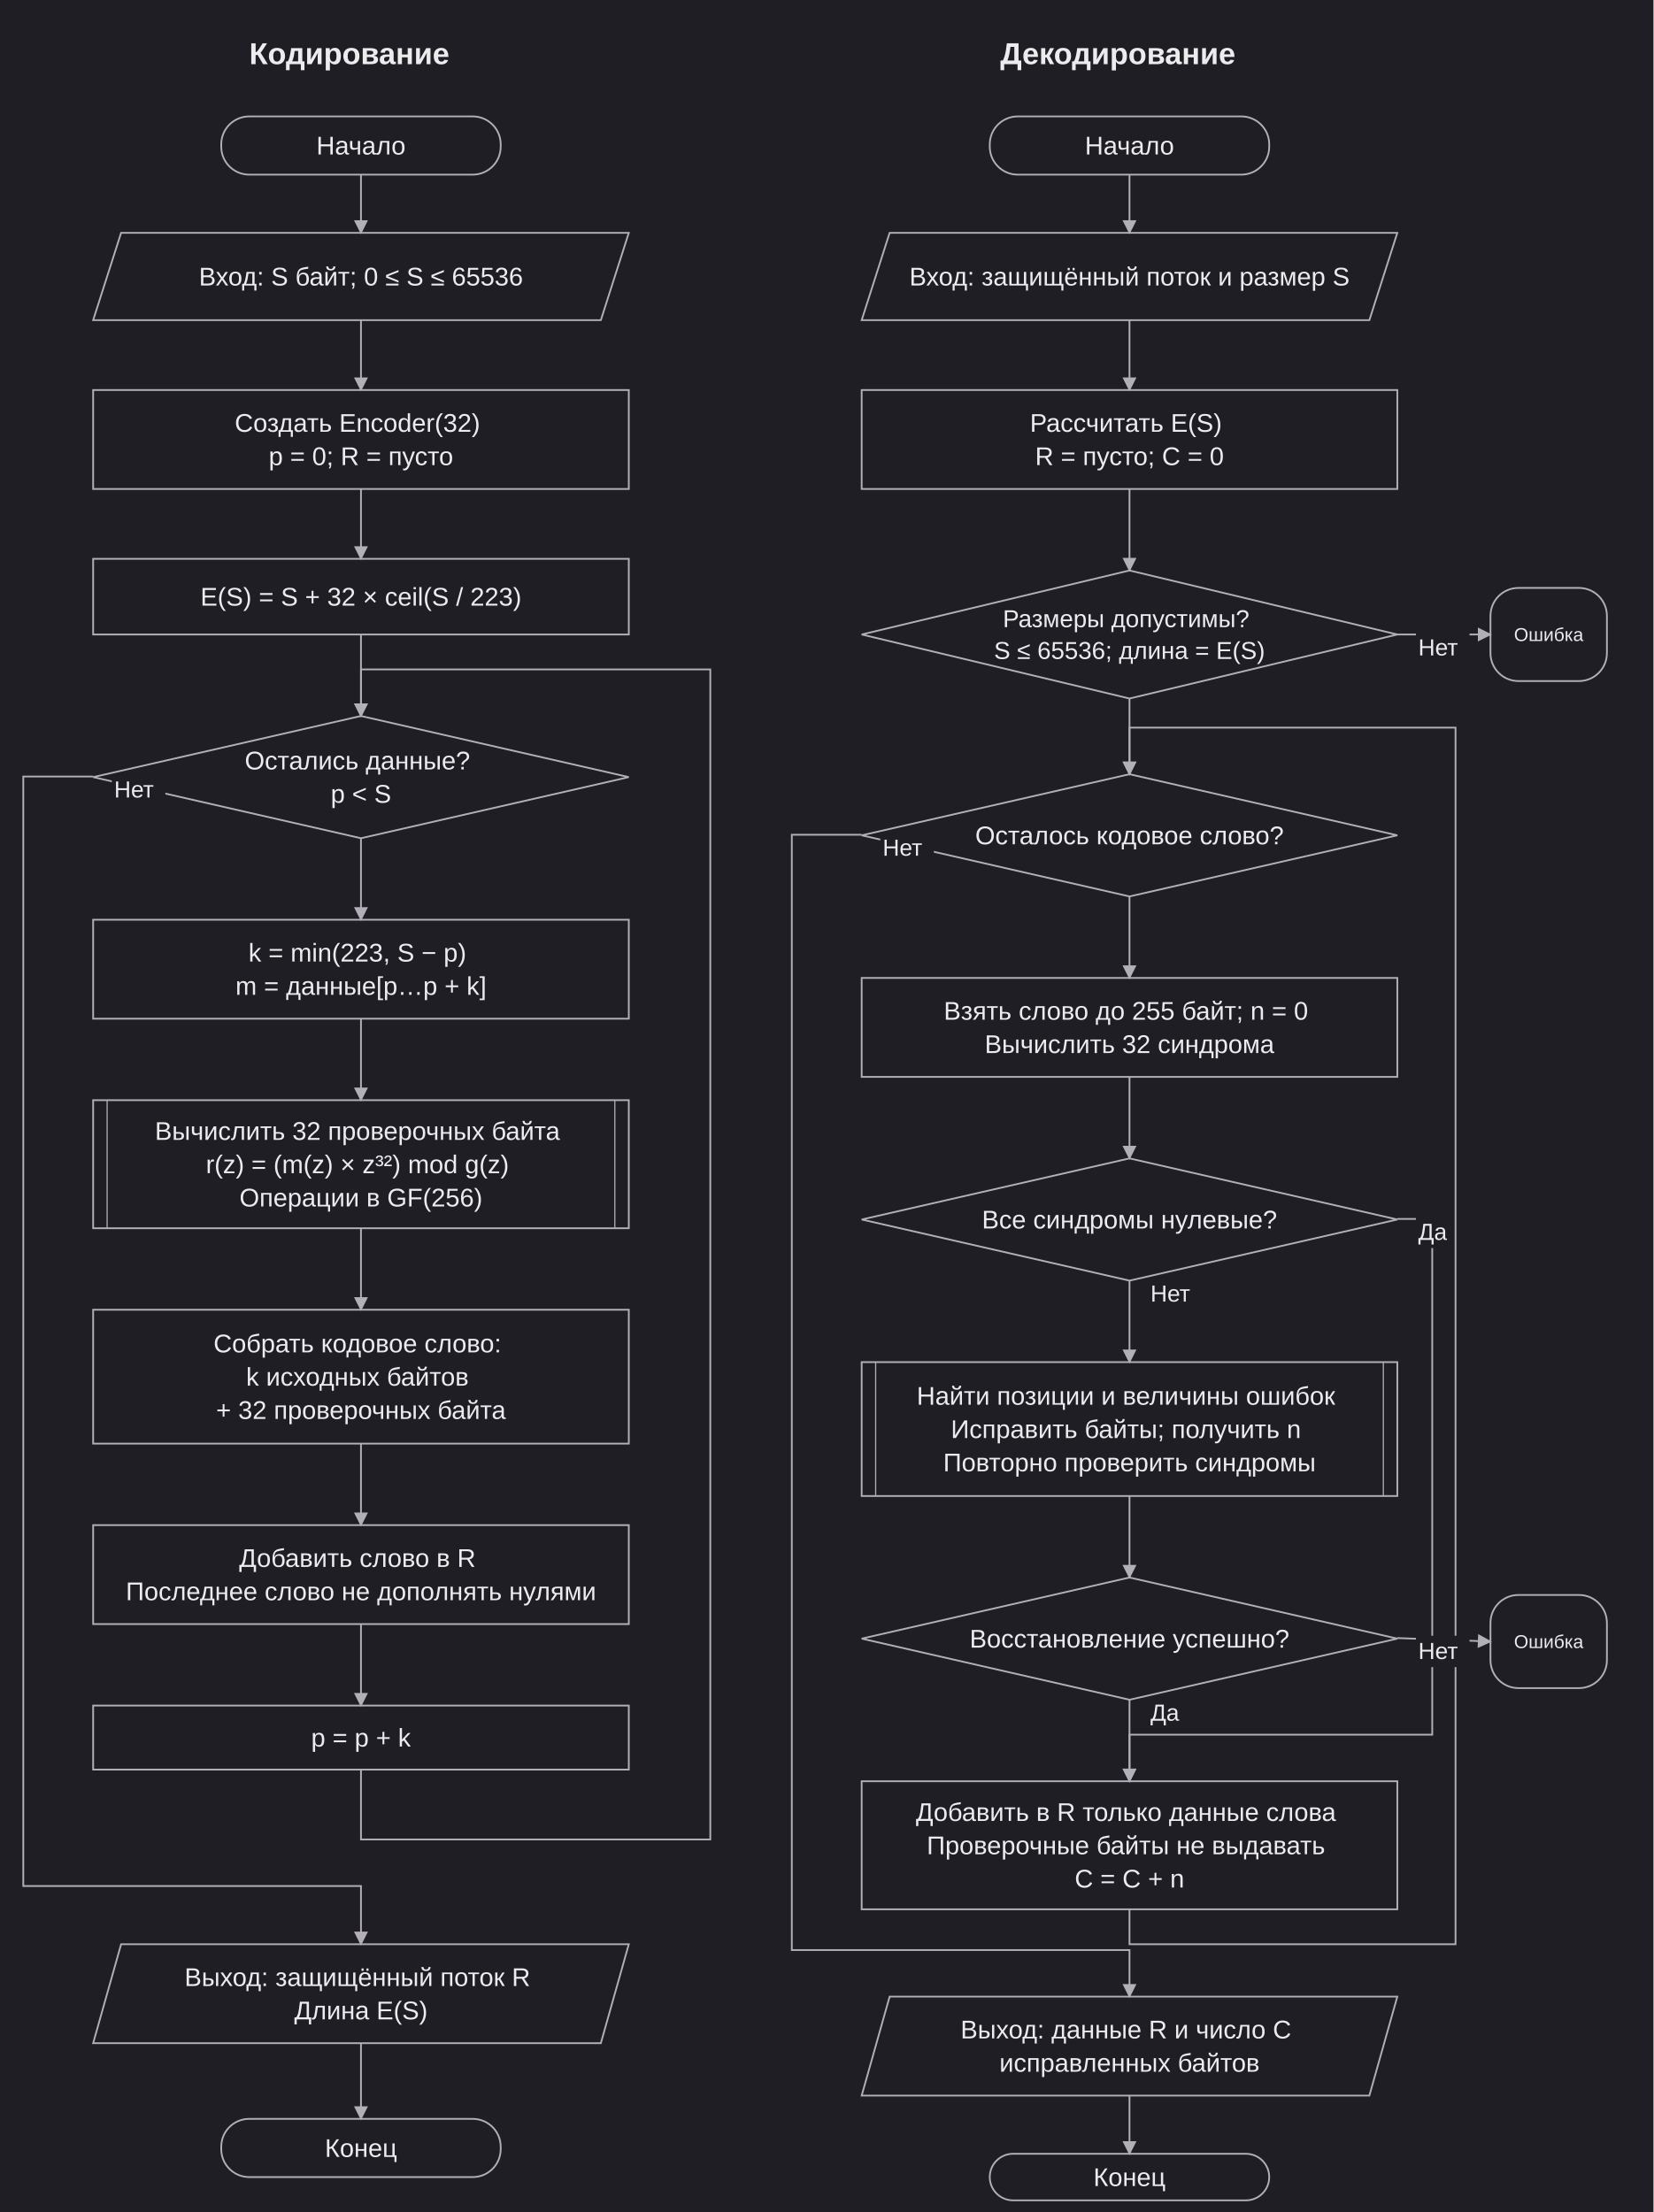
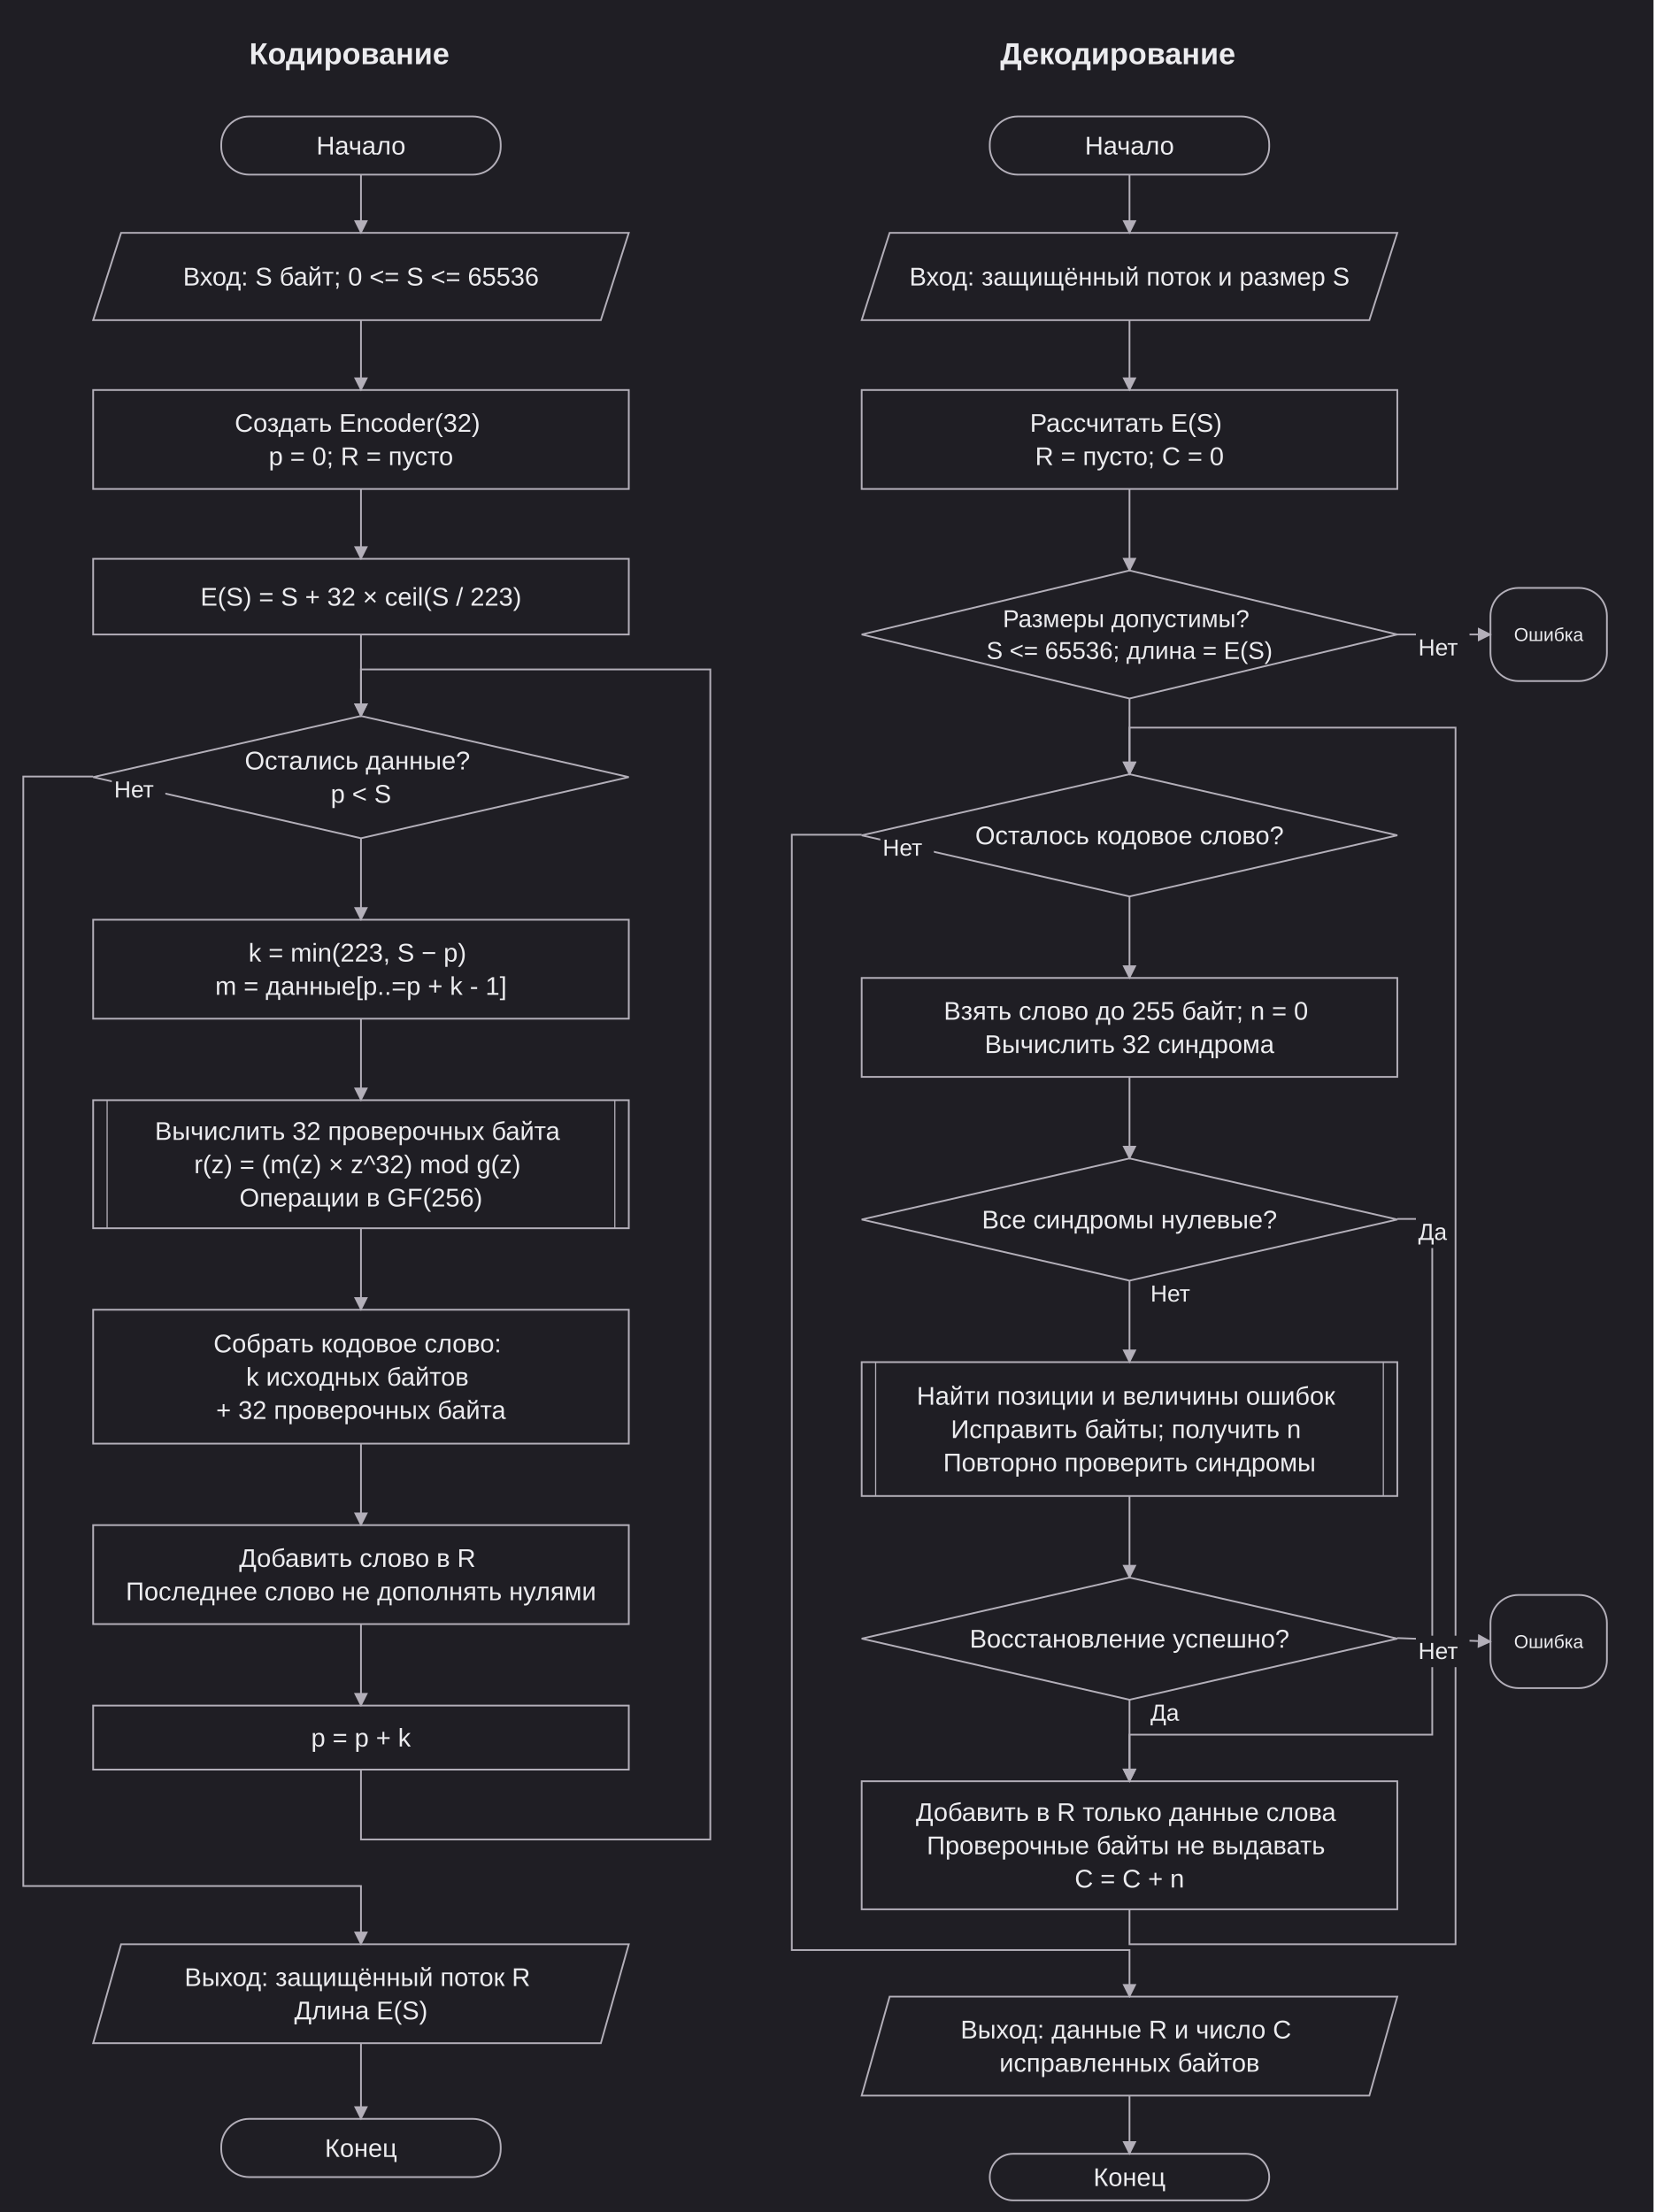
<svg xmlns="http://www.w3.org/2000/svg" width="1420" height="1900" viewBox="0 0 1420 1900">
  <defs>
    <marker id="arrow" viewBox="0 0 10 10" refX="9" refY="5" markerWidth="8" markerHeight="8" orient="auto">
      <path d="M0 0 L10 5 L0 10 Z" fill="#b3afb9" />
    </marker>
  </defs>
  <rect width="100%" height="100%" fill="#1f1e24" />
  <text x="300.0" y="55.1" text-anchor="middle" font-family="Arial,sans-serif" font-size="26" fill="#ececef" font-weight="bold">
    <tspan x="300.0" dy="0">Кодирование</tspan>
  </text>
  <text x="960.0" y="55.1" text-anchor="middle" font-family="Arial,sans-serif" font-size="26" fill="#ececef" font-weight="bold">
    <tspan x="960.0" dy="0">Декодирование</tspan>
  </text>
  <rect x="190" y="100" width="240" height="50" rx="24" fill="#1f1e24" stroke="#b3afb9" stroke-width="1.5" />
  <text x="310.0" y="132.7" text-anchor="middle" font-family="Arial,sans-serif" font-size="22" fill="#ececef">
    <tspan x="310.0" dy="0">Начало</tspan>
  </text>
  <polygon points="104,200 540,200 516,275 80,275" fill="#1f1e24" stroke="#b3afb9" stroke-width="1.5" />
  <text x="310.0" y="245.2" text-anchor="middle" font-family="Arial,sans-serif" font-size="22" fill="#ececef">
-     <tspan x="310.0" dy="0">Вход: S байт; 0 ≤ S ≤ 65536</tspan>
+     <tspan x="310.0" dy="0">Вход: S байт; 0 &lt;= S &lt;= 65536</tspan>
  </text>
  <rect x="80" y="335" width="460" height="85" rx="0" fill="#1f1e24" stroke="#b3afb9" stroke-width="1.5" />
  <text x="310.0" y="370.9" text-anchor="middle" font-family="Arial,sans-serif" font-size="22" fill="#ececef">
    <tspan x="310.0" dy="0">Создать Encoder(32)</tspan>
    <tspan x="310.0" dy="28.6">p = 0; R = пусто</tspan>
  </text>
  <rect x="80" y="480" width="460" height="65" rx="0" fill="#1f1e24" stroke="#b3afb9" stroke-width="1.5" />
  <text x="310.0" y="520.2" text-anchor="middle" font-family="Arial,sans-serif" font-size="22" fill="#ececef">
    <tspan x="310.0" dy="0">E(S) = S + 32 × ceil(S / 223)</tspan>
  </text>
  <polygon points="310.0,615 540,667.5 310.0,720 80,667.5" fill="#1f1e24" stroke="#b3afb9" stroke-width="1.5" />
  <text x="310.0" y="660.9" text-anchor="middle" font-family="Arial,sans-serif" font-size="22" fill="#ececef">
    <tspan x="310.0" dy="0">Остались данные?</tspan>
    <tspan x="310.0" dy="28.6">p &lt; S</tspan>
  </text>
  <rect x="80" y="790" width="460" height="85" rx="0" fill="#1f1e24" stroke="#b3afb9" stroke-width="1.5" />
  <text x="310.0" y="825.9" text-anchor="middle" font-family="Arial,sans-serif" font-size="22" fill="#ececef">
    <tspan x="310.0" dy="0">k = min(223, S − p)</tspan>
-     <tspan x="310.0" dy="28.6">m = данные[p…p + k]</tspan>
+     <tspan x="310.0" dy="28.6">m = данные[p..=p + k - 1]</tspan>
  </text>
  <rect x="80" y="945" width="460" height="110" rx="0" fill="#1f1e24" stroke="#b3afb9" stroke-width="1.5" />
  <path d="M92,945 V1055 M528,945 V1055" stroke="#b3afb9" fill="none" />
  <text x="310.0" y="979.1" text-anchor="middle" font-family="Arial,sans-serif" font-size="22" fill="#ececef">
    <tspan x="310.0" dy="0">Вычислить 32 проверочных байта</tspan>
-     <tspan x="310.0" dy="28.6">r(z) = (m(z) × z³²) mod g(z)</tspan>
+     <tspan x="310.0" dy="28.6">r(z) = (m(z) × z^32) mod g(z)</tspan>
    <tspan x="310.0" dy="28.6">Операции в GF(256)</tspan>
  </text>
  <rect x="80" y="1125" width="460" height="115" rx="0" fill="#1f1e24" stroke="#b3afb9" stroke-width="1.5" />
  <text x="310.0" y="1161.6" text-anchor="middle" font-family="Arial,sans-serif" font-size="22" fill="#ececef">
    <tspan x="310.0" dy="0">Собрать кодовое слово:</tspan>
    <tspan x="310.0" dy="28.6">k исходных байтов</tspan>
    <tspan x="310.0" dy="28.6">+ 32 проверочных байта</tspan>
  </text>
  <rect x="80" y="1310" width="460" height="85" rx="0" fill="#1f1e24" stroke="#b3afb9" stroke-width="1.5" />
  <text x="310.0" y="1345.9" text-anchor="middle" font-family="Arial,sans-serif" font-size="22" fill="#ececef">
    <tspan x="310.0" dy="0">Добавить слово в R</tspan>
    <tspan x="310.0" dy="28.6">Последнее слово не дополнять нулями</tspan>
  </text>
  <rect x="80" y="1465" width="460" height="55" rx="0" fill="#1f1e24" stroke="#b3afb9" stroke-width="1.5" />
  <text x="310.0" y="1500.2" text-anchor="middle" font-family="Arial,sans-serif" font-size="22" fill="#ececef">
    <tspan x="310.0" dy="0">p = p + k</tspan>
  </text>
  <polygon points="104,1670 540,1670 516,1755 80,1755" fill="#1f1e24" stroke="#b3afb9" stroke-width="1.5" />
  <text x="310.0" y="1705.9" text-anchor="middle" font-family="Arial,sans-serif" font-size="22" fill="#ececef">
    <tspan x="310.0" dy="0">Выход: защищённый поток R</tspan>
    <tspan x="310.0" dy="28.6">Длина E(S)</tspan>
  </text>
  <rect x="190" y="1820" width="240" height="50" rx="24" fill="#1f1e24" stroke="#b3afb9" stroke-width="1.5" />
  <text x="310.0" y="1852.7" text-anchor="middle" font-family="Arial,sans-serif" font-size="22" fill="#ececef">
    <tspan x="310.0" dy="0">Конец</tspan>
  </text>
  <rect x="850" y="100" width="240" height="50" rx="24" fill="#1f1e24" stroke="#b3afb9" stroke-width="1.5" />
  <text x="970.0" y="132.7" text-anchor="middle" font-family="Arial,sans-serif" font-size="22" fill="#ececef">
    <tspan x="970.0" dy="0">Начало</tspan>
  </text>
  <polygon points="764,200 1200,200 1176,275 740,275" fill="#1f1e24" stroke="#b3afb9" stroke-width="1.5" />
  <text x="970.0" y="245.2" text-anchor="middle" font-family="Arial,sans-serif" font-size="22" fill="#ececef">
    <tspan x="970.0" dy="0">Вход: защищённый поток и размер S</tspan>
  </text>
  <rect x="740" y="335" width="460" height="85" rx="0" fill="#1f1e24" stroke="#b3afb9" stroke-width="1.5" />
  <text x="970.0" y="370.9" text-anchor="middle" font-family="Arial,sans-serif" font-size="22" fill="#ececef">
    <tspan x="970.0" dy="0">Рассчитать E(S)</tspan>
    <tspan x="970.0" dy="28.6">R = пусто; C = 0</tspan>
  </text>
  <polygon points="970.0,490 1200,545.0 970.0,600 740,545.0" fill="#1f1e24" stroke="#b3afb9" stroke-width="1.5" />
  <text x="970.0" y="538.7" text-anchor="middle" font-family="Arial,sans-serif" font-size="21" fill="#ececef">
    <tspan x="970.0" dy="0">Размеры допустимы?</tspan>
-     <tspan x="970.0" dy="27.3">S ≤ 65536; длина = E(S)</tspan>
+     <tspan x="970.0" dy="27.3">S &lt;= 65536; длина = E(S)</tspan>
  </text>
  <polygon points="970.0,665 1200,717.5 970.0,770 740,717.5" fill="#1f1e24" stroke="#b3afb9" stroke-width="1.5" />
  <text x="970.0" y="725.2" text-anchor="middle" font-family="Arial,sans-serif" font-size="22" fill="#ececef">
    <tspan x="970.0" dy="0">Осталось кодовое слово?</tspan>
  </text>
  <rect x="740" y="840" width="460" height="85" rx="0" fill="#1f1e24" stroke="#b3afb9" stroke-width="1.5" />
  <text x="970.0" y="875.9" text-anchor="middle" font-family="Arial,sans-serif" font-size="22" fill="#ececef">
    <tspan x="970.0" dy="0">Взять слово до 255 байт; n = 0</tspan>
    <tspan x="970.0" dy="28.6">Вычислить 32 синдрома</tspan>
  </text>
  <polygon points="970.0,995 1200,1047.5 970.0,1100 740,1047.5" fill="#1f1e24" stroke="#b3afb9" stroke-width="1.5" />
  <text x="970.0" y="1055.2" text-anchor="middle" font-family="Arial,sans-serif" font-size="22" fill="#ececef">
    <tspan x="970.0" dy="0">Все синдромы нулевые?</tspan>
  </text>
  <rect x="740" y="1170" width="460" height="115" rx="0" fill="#1f1e24" stroke="#b3afb9" stroke-width="1.5" />
  <path d="M752,1170 V1285 M1188,1170 V1285" stroke="#b3afb9" fill="none" />
  <text x="970.0" y="1206.6" text-anchor="middle" font-family="Arial,sans-serif" font-size="22" fill="#ececef">
    <tspan x="970.0" dy="0">Найти позиции и величины ошибок</tspan>
    <tspan x="970.0" dy="28.6">Исправить байты; получить n</tspan>
    <tspan x="970.0" dy="28.6">Повторно проверить синдромы</tspan>
  </text>
  <polygon points="970.0,1355 1200,1407.5 970.0,1460 740,1407.5" fill="#1f1e24" stroke="#b3afb9" stroke-width="1.5" />
  <text x="970.0" y="1415.2" text-anchor="middle" font-family="Arial,sans-serif" font-size="22" fill="#ececef">
    <tspan x="970.0" dy="0">Восстановление успешно?</tspan>
  </text>
  <rect x="740" y="1530" width="460" height="110" rx="0" fill="#1f1e24" stroke="#b3afb9" stroke-width="1.5" />
  <text x="970.0" y="1564.1" text-anchor="middle" font-family="Arial,sans-serif" font-size="22" fill="#ececef">
    <tspan x="970.0" dy="0">Добавить в R только данные слова</tspan>
    <tspan x="970.0" dy="28.6">Проверочные байты не выдавать</tspan>
    <tspan x="970.0" dy="28.6">C = C + n</tspan>
  </text>
  <polygon points="764,1715 1200,1715 1176,1800 740,1800" fill="#1f1e24" stroke="#b3afb9" stroke-width="1.5" />
  <text x="970.0" y="1750.9" text-anchor="middle" font-family="Arial,sans-serif" font-size="22" fill="#ececef">
    <tspan x="970.0" dy="0">Выход: данные R и число C</tspan>
    <tspan x="970.0" dy="28.6">исправленных байтов</tspan>
  </text>
  <rect x="850" y="1850" width="240" height="40" rx="20.0" fill="#1f1e24" stroke="#b3afb9" stroke-width="1.5" />
  <text x="970.0" y="1877.7" text-anchor="middle" font-family="Arial,sans-serif" font-size="22" fill="#ececef">
    <tspan x="970.0" dy="0">Конец</tspan>
  </text>
  <rect x="1280" y="505" width="100" height="80" rx="24" fill="#1f1e24" stroke="#b3afb9" stroke-width="1.5" />
  <text x="1330.0" y="550.6" text-anchor="middle" font-family="Arial,sans-serif" font-size="16" fill="#ececef">
    <tspan x="1330.0" dy="0">Ошибка</tspan>
  </text>
  <rect x="1280" y="1370" width="100" height="80" rx="24" fill="#1f1e24" stroke="#b3afb9" stroke-width="1.5" />
  <text x="1330.0" y="1415.6" text-anchor="middle" font-family="Arial,sans-serif" font-size="16" fill="#ececef">
    <tspan x="1330.0" dy="0">Ошибка</tspan>
  </text>
  <path d="M310.0,150 L310.0,200" fill="none" stroke="#b3afb9" stroke-width="1.5" marker-end="url(#arrow)" />
  <path d="M310.0,275 L310.0,335" fill="none" stroke="#b3afb9" stroke-width="1.5" marker-end="url(#arrow)" />
  <path d="M310.0,420 L310.0,480" fill="none" stroke="#b3afb9" stroke-width="1.5" marker-end="url(#arrow)" />
  <path d="M310.0,545 L310.0,615" fill="none" stroke="#b3afb9" stroke-width="1.5" marker-end="url(#arrow)" />
  <path d="M310.0,720 L310.0,790" fill="none" stroke="#b3afb9" stroke-width="1.5" marker-end="url(#arrow)" />
  <path d="M310.0,875 L310.0,945" fill="none" stroke="#b3afb9" stroke-width="1.5" marker-end="url(#arrow)" />
  <path d="M310.0,1055 L310.0,1125" fill="none" stroke="#b3afb9" stroke-width="1.5" marker-end="url(#arrow)" />
  <path d="M310.0,1240 L310.0,1310" fill="none" stroke="#b3afb9" stroke-width="1.5" marker-end="url(#arrow)" />
  <path d="M310.0,1395 L310.0,1465" fill="none" stroke="#b3afb9" stroke-width="1.5" marker-end="url(#arrow)" />
  <path d="M310.0,1520 L310,1580 L610,1580 L610,575 L310,575 L310.0,615" fill="none" stroke="#b3afb9" stroke-width="1.5" marker-end="url(#arrow)" />
  <path d="M80,667 L20,667 L20,1620 L310,1620 L310.0,1670" fill="none" stroke="#b3afb9" stroke-width="1.5" marker-end="url(#arrow)" />
  <rect x="96" y="665" width="46" height="27" fill="#1f1e24" />
  <text x="98" y="685" font-family="Arial,sans-serif" font-size="20" fill="#ececef">Нет</text>
  <path d="M310.0,1755 L310.0,1820" fill="none" stroke="#b3afb9" stroke-width="1.5" marker-end="url(#arrow)" />
  <path d="M970.0,150 L970.0,200" fill="none" stroke="#b3afb9" stroke-width="1.5" marker-end="url(#arrow)" />
  <path d="M970.0,275 L970.0,335" fill="none" stroke="#b3afb9" stroke-width="1.5" marker-end="url(#arrow)" />
  <path d="M970.0,420 L970.0,490" fill="none" stroke="#b3afb9" stroke-width="1.5" marker-end="url(#arrow)" />
  <path d="M970.0,600 L970.0,665" fill="none" stroke="#b3afb9" stroke-width="1.5" marker-end="url(#arrow)" />
  <path d="M970.0,770 L970.0,840" fill="none" stroke="#b3afb9" stroke-width="1.5" marker-end="url(#arrow)" />
  <path d="M970.0,925 L970.0,995" fill="none" stroke="#b3afb9" stroke-width="1.5" marker-end="url(#arrow)" />
  <path d="M970.0,1100 L970.0,1170" fill="none" stroke="#b3afb9" stroke-width="1.5" marker-end="url(#arrow)" />
  <rect x="986.0" y="1098" width="46" height="27" fill="#1f1e24" />
  <text x="988.0" y="1118" font-family="Arial,sans-serif" font-size="20" fill="#ececef">Нет</text>
  <path d="M970.0,1285 L970.0,1355" fill="none" stroke="#b3afb9" stroke-width="1.5" marker-end="url(#arrow)" />
  <path d="M970.0,1460 L970.0,1530" fill="none" stroke="#b3afb9" stroke-width="1.5" marker-end="url(#arrow)" />
  <rect x="986.0" y="1458" width="46" height="27" fill="#1f1e24" />
  <text x="988.0" y="1478" font-family="Arial,sans-serif" font-size="20" fill="#ececef">Да</text>
  <path d="M1200,1047 L1230,1047 L1230,1490 L970,1490 L970.0,1530" fill="none" stroke="#b3afb9" stroke-width="1.5" marker-end="url(#arrow)" />
  <rect x="1216" y="1045" width="46" height="27" fill="#1f1e24" />
  <text x="1218" y="1065" font-family="Arial,sans-serif" font-size="20" fill="#ececef">Да</text>
  <path d="M970.0,1640 L970,1670 L1250,1670 L1250,625 L970,625 L970.0,665" fill="none" stroke="#b3afb9" stroke-width="1.5" marker-end="url(#arrow)" />
  <path d="M740,717 L680,717 L680,1675 L970,1675 L970.0,1715" fill="none" stroke="#b3afb9" stroke-width="1.5" marker-end="url(#arrow)" />
  <rect x="756" y="715" width="46" height="27" fill="#1f1e24" />
  <text x="758" y="735" font-family="Arial,sans-serif" font-size="20" fill="#ececef">Нет</text>
  <path d="M970.0,1800 L970.0,1850" fill="none" stroke="#b3afb9" stroke-width="1.5" marker-end="url(#arrow)" />
  <path d="M1200,545 L1280,545.0" fill="none" stroke="#b3afb9" stroke-width="1.5" marker-end="url(#arrow)" />
  <rect x="1216" y="543" width="46" height="27" fill="#1f1e24" />
  <text x="1218" y="563" font-family="Arial,sans-serif" font-size="20" fill="#ececef">Нет</text>
  <path d="M1200,1407 L1280,1410.0" fill="none" stroke="#b3afb9" stroke-width="1.5" marker-end="url(#arrow)" />
  <rect x="1216" y="1405" width="46" height="27" fill="#1f1e24" />
  <text x="1218" y="1425" font-family="Arial,sans-serif" font-size="20" fill="#ececef">Нет</text>
</svg>
